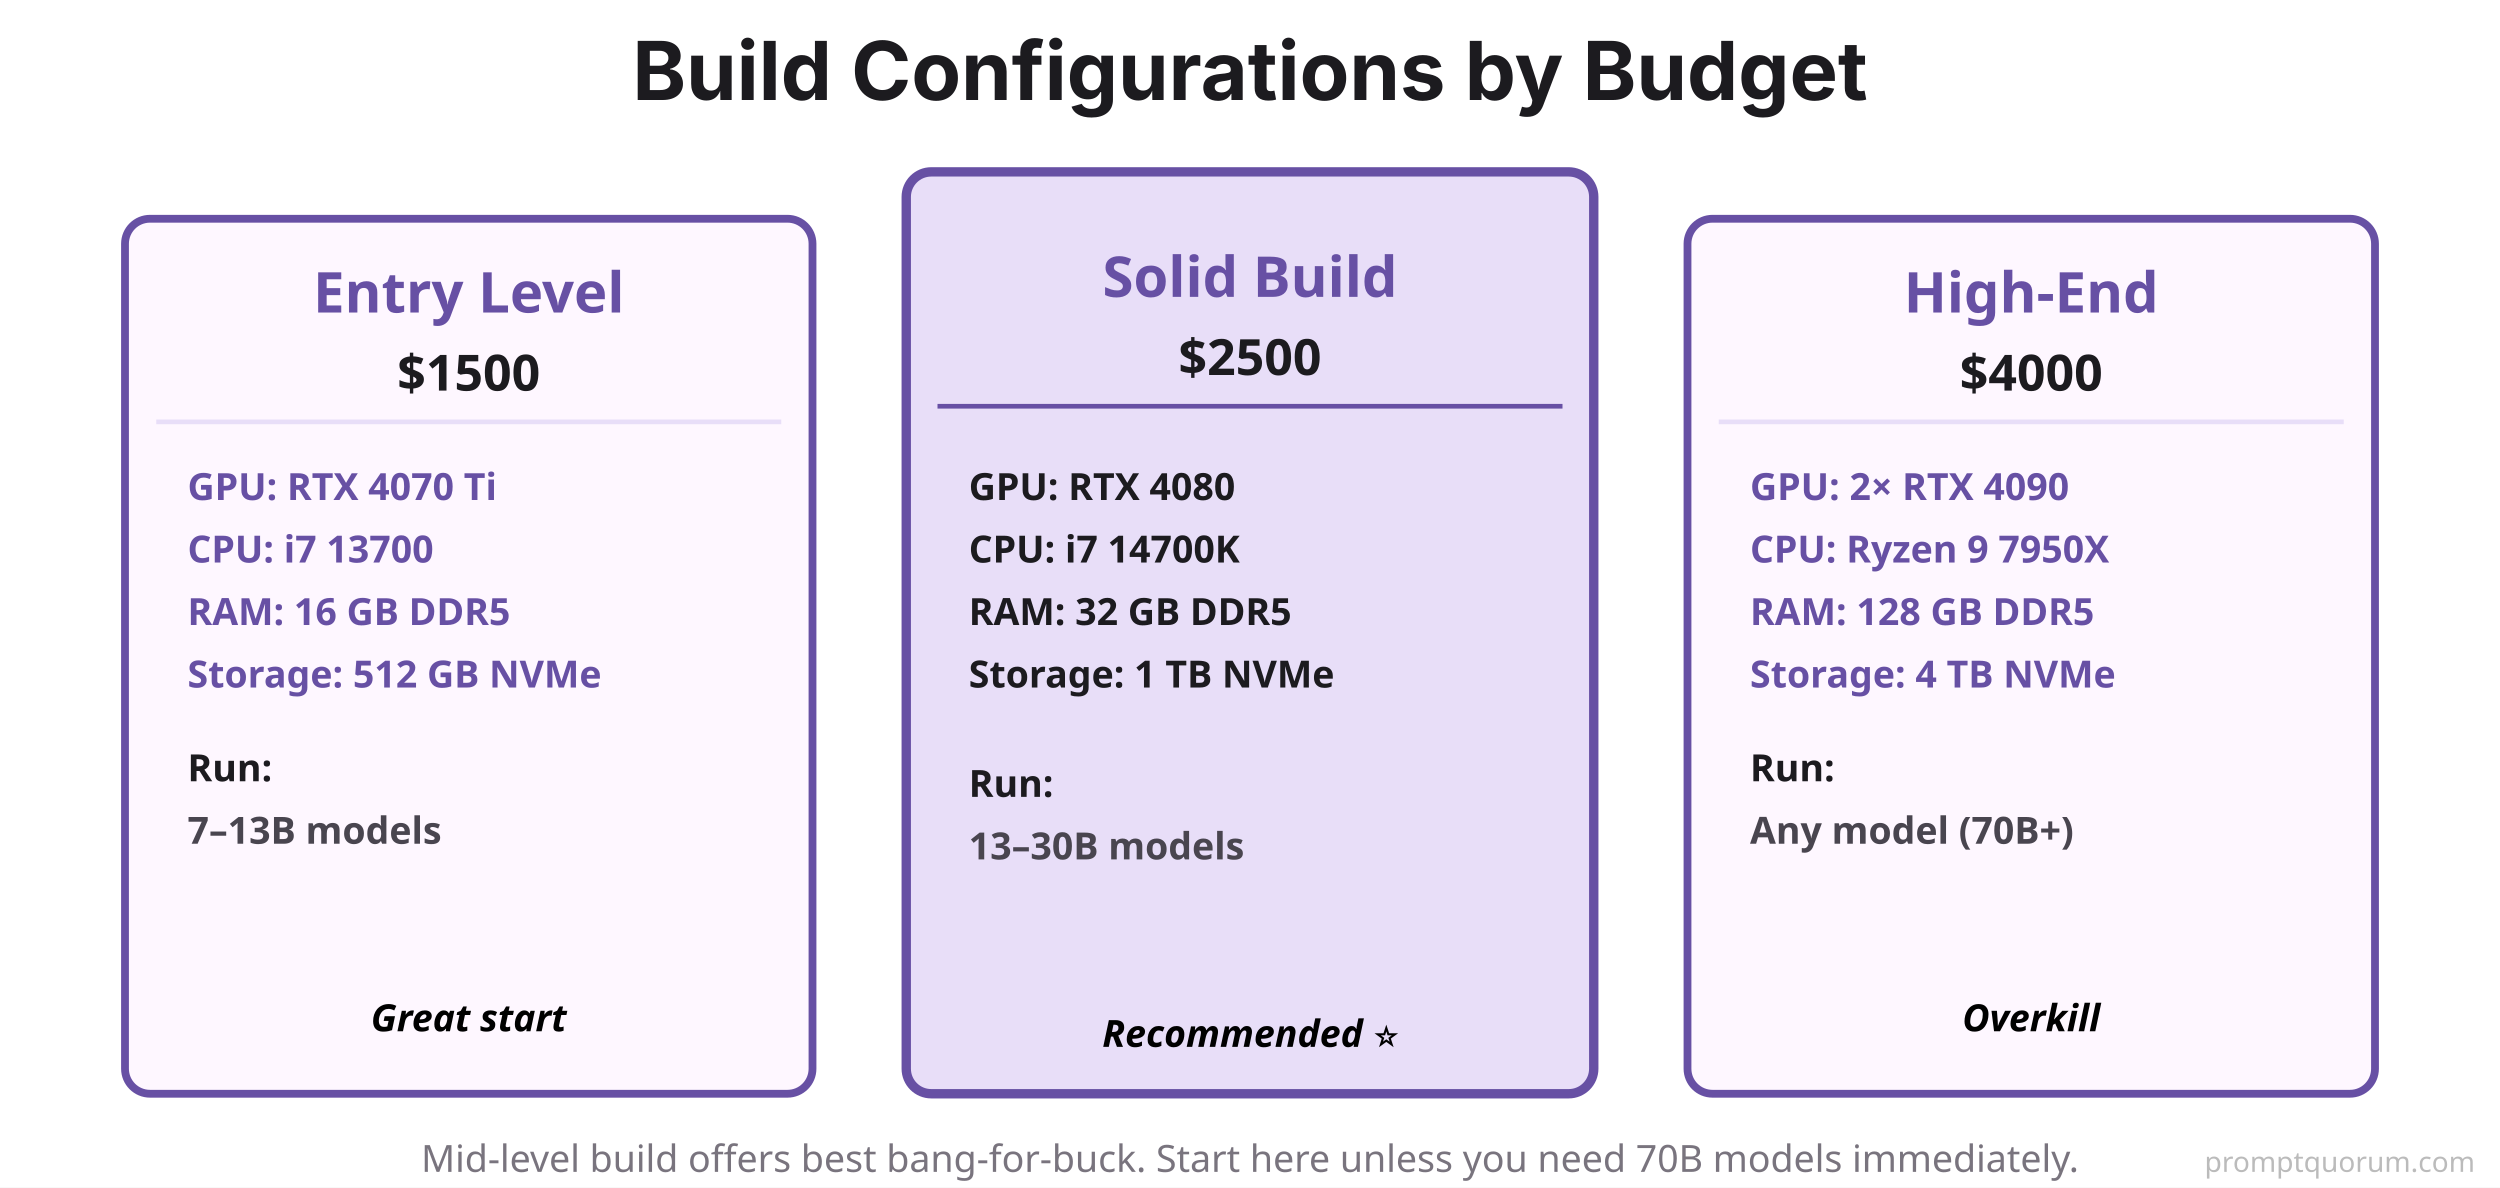
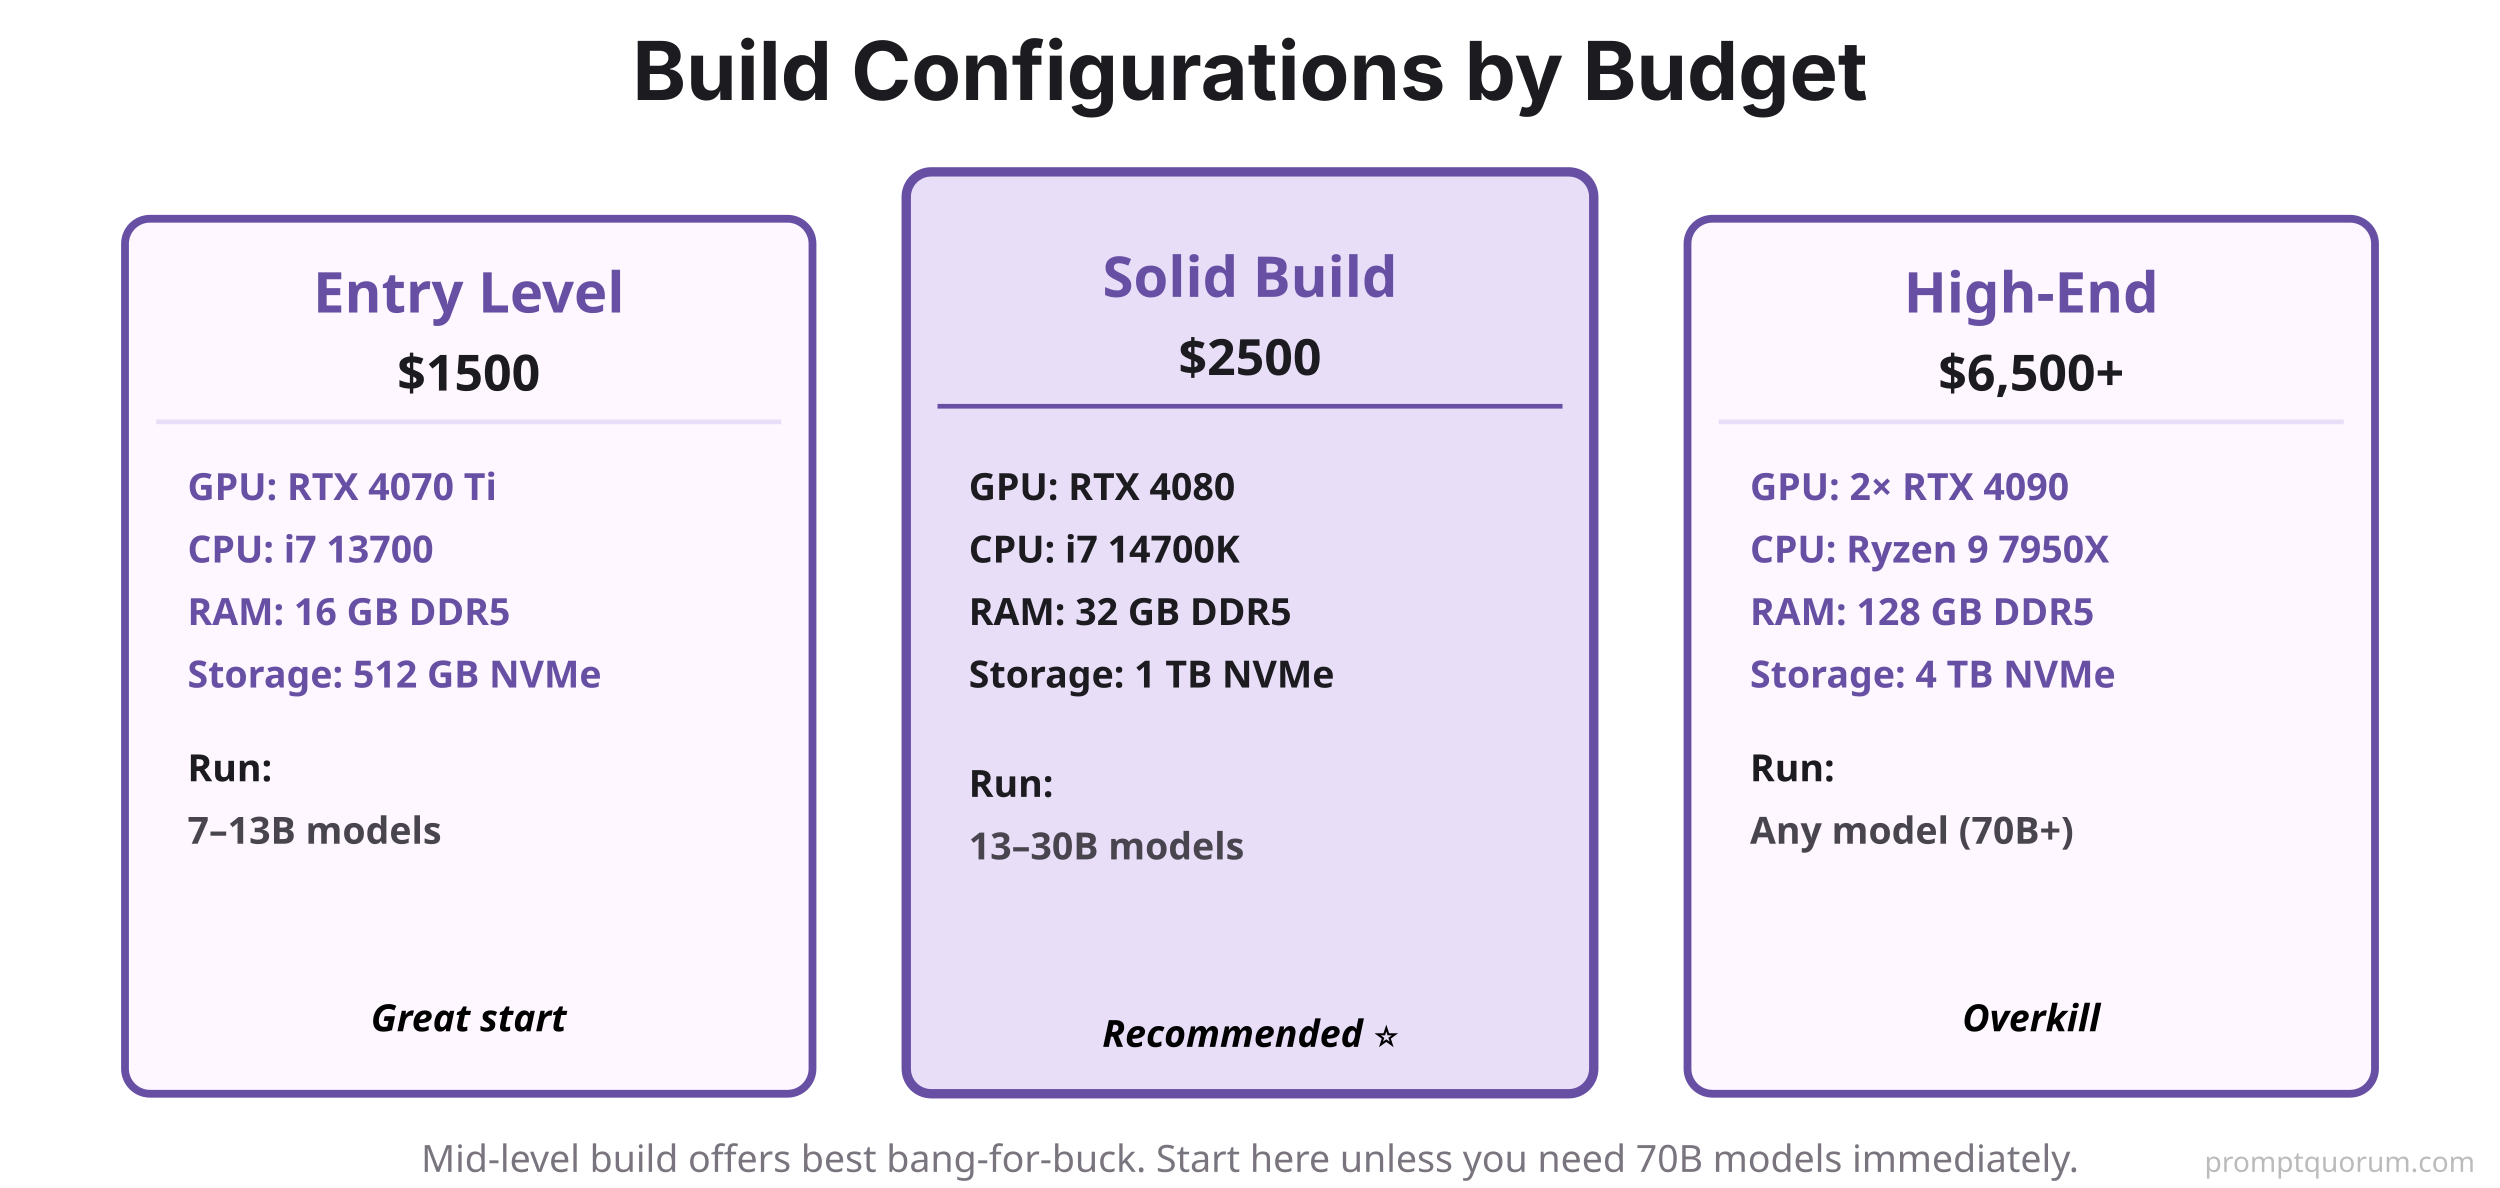
<svg xmlns="http://www.w3.org/2000/svg" viewBox="0 0 800 380">
  <rect width="800" height="380" fill="#FFFFFF" />
  <text x="400" y="32" font-family="system-ui, -apple-system, sans-serif" font-size="26" font-weight="700" fill="#1C1B1F" text-anchor="middle">
    Build Configurations by Budget
  </text>
  <g id="entry-level">
    <rect x="40" y="70" width="220" height="280" rx="8" fill="#FEF7FF" stroke="#6750A4" stroke-width="2.5" />
    <text x="150" y="100" font-family="system-ui, sans-serif" font-size="18" fill="#6750A4" text-anchor="middle" font-weight="700">
      Entry Level
    </text>
    <text x="150" y="125" font-family="system-ui, sans-serif" font-size="16" fill="#1C1B1F" text-anchor="middle" font-weight="700">
      $1500
    </text>
    <line x1="50" y1="135" x2="250" y2="135" stroke="#E8DEF8" stroke-width="1.5" />
    <text x="60" y="160" font-family="system-ui, sans-serif" font-size="12" fill="#6750A4" font-weight="700">GPU: RTX 4070 Ti</text>
    <text x="60" y="180" font-family="system-ui, sans-serif" font-size="12" fill="#6750A4" font-weight="700">CPU: i7 13700</text>
    <text x="60" y="200" font-family="system-ui, sans-serif" font-size="12" fill="#6750A4" font-weight="700">RAM: 16 GB DDR5</text>
    <text x="60" y="220" font-family="system-ui, sans-serif" font-size="12" fill="#6750A4" font-weight="700">Storage: 512 GB NVMe</text>
    <text x="60" y="250" font-family="system-ui, sans-serif" font-size="12" fill="#1C1B1F" font-weight="700">Run:</text>
    <text x="60" y="270" font-family="system-ui, sans-serif" font-size="12" fill="#49454F" font-weight="600">7–13B models</text>
    <text x="150" y="330" font-family="system-ui, sans-serif" font-size="12" color="#6750A4" text-anchor="middle" font-weight="700" style="font-style: italic;">Great start</text>
  </g>
  <g id="mid-level">
    <rect x="290" y="55" width="220" height="295" rx="8" fill="#E8DEF8" stroke="#6750A4" stroke-width="3" />
    <text x="400" y="95" font-family="system-ui, sans-serif" font-size="18" fill="#6750A4" text-anchor="middle" font-weight="700">
      Solid Build
    </text>
    <text x="400" y="120" font-family="system-ui, sans-serif" font-size="16" fill="#1C1B1F" text-anchor="middle" font-weight="700">
      $2500
    </text>
    <line x1="300" y1="130" x2="500" y2="130" stroke="#6750A4" stroke-width="1.5" />
    <text x="310" y="160" font-family="system-ui, sans-serif" font-size="12" fill="#1C1B1F" font-weight="700">GPU: RTX 4080</text>
    <text x="310" y="180" font-family="system-ui, sans-serif" font-size="12" fill="#1C1B1F" font-weight="700">CPU: i7 14700K</text>
    <text x="310" y="200" font-family="system-ui, sans-serif" font-size="12" fill="#1C1B1F" font-weight="700">RAM: 32 GB DDR5</text>
    <text x="310" y="220" font-family="system-ui, sans-serif" font-size="12" fill="#1C1B1F" font-weight="700">Storage: 1 TB NVMe</text>
    <text x="310" y="255" font-family="system-ui, sans-serif" font-size="12" fill="#1C1B1F" font-weight="700">Run:</text>
    <text x="310" y="275" font-family="system-ui, sans-serif" font-size="12" fill="#49454F" font-weight="600">13–30B models</text>
    <text x="400" y="335" font-family="system-ui, sans-serif" font-size="12" color="#6750A4" text-anchor="middle" font-weight="700" style="font-style: italic;">Recommended ⭐</text>
  </g>
  <g id="high-end">
    <rect x="540" y="70" width="220" height="280" rx="8" fill="#FEF7FF" stroke="#6750A4" stroke-width="2.5" />
    <text x="650" y="100" font-family="system-ui, sans-serif" font-size="18" fill="#6750A4" text-anchor="middle" font-weight="700">
      High-End
    </text>
    <text x="650" y="125" font-family="system-ui, sans-serif" font-size="16" fill="#1C1B1F" text-anchor="middle" font-weight="700">
-       $4000
+       $6,500+
    </text>
    <line x1="550" y1="135" x2="750" y2="135" stroke="#E8DEF8" stroke-width="1.5" />
    <text x="560" y="160" font-family="system-ui, sans-serif" font-size="12" fill="#6750A4" font-weight="700">GPU: 2× RTX 4090</text>
    <text x="560" y="180" font-family="system-ui, sans-serif" font-size="12" fill="#6750A4" font-weight="700">CPU: Ryzen 9 7950X</text>
    <text x="560" y="200" font-family="system-ui, sans-serif" font-size="12" fill="#6750A4" font-weight="700">RAM: 128 GB DDR5</text>
    <text x="560" y="220" font-family="system-ui, sans-serif" font-size="12" fill="#6750A4" font-weight="700">Storage: 4 TB NVMe</text>
    <text x="560" y="250" font-family="system-ui, sans-serif" font-size="12" fill="#1C1B1F" font-weight="700">Run:</text>
    <text x="560" y="270" font-family="system-ui, sans-serif" font-size="12" fill="#49454F" font-weight="600">Any model (70B+)</text>
    <text x="650" y="330" font-family="system-ui, sans-serif" font-size="12" color="#6750A4" text-anchor="middle" font-weight="700" style="font-style: italic;">Overkill</text>
  </g>
  <text x="400" y="375" font-family="system-ui, sans-serif" font-size="12" fill="#79747E" text-anchor="middle" font-weight="500">
    Mid-level build offers best bang-for-buck. Start here unless you need 70B models immediately.
  </text>
  <text x="792" y="375" font-family="system-ui,sans-serif" font-size="9" fill="#BBBBBB" text-anchor="end">promptquorum.com</text>
</svg>
